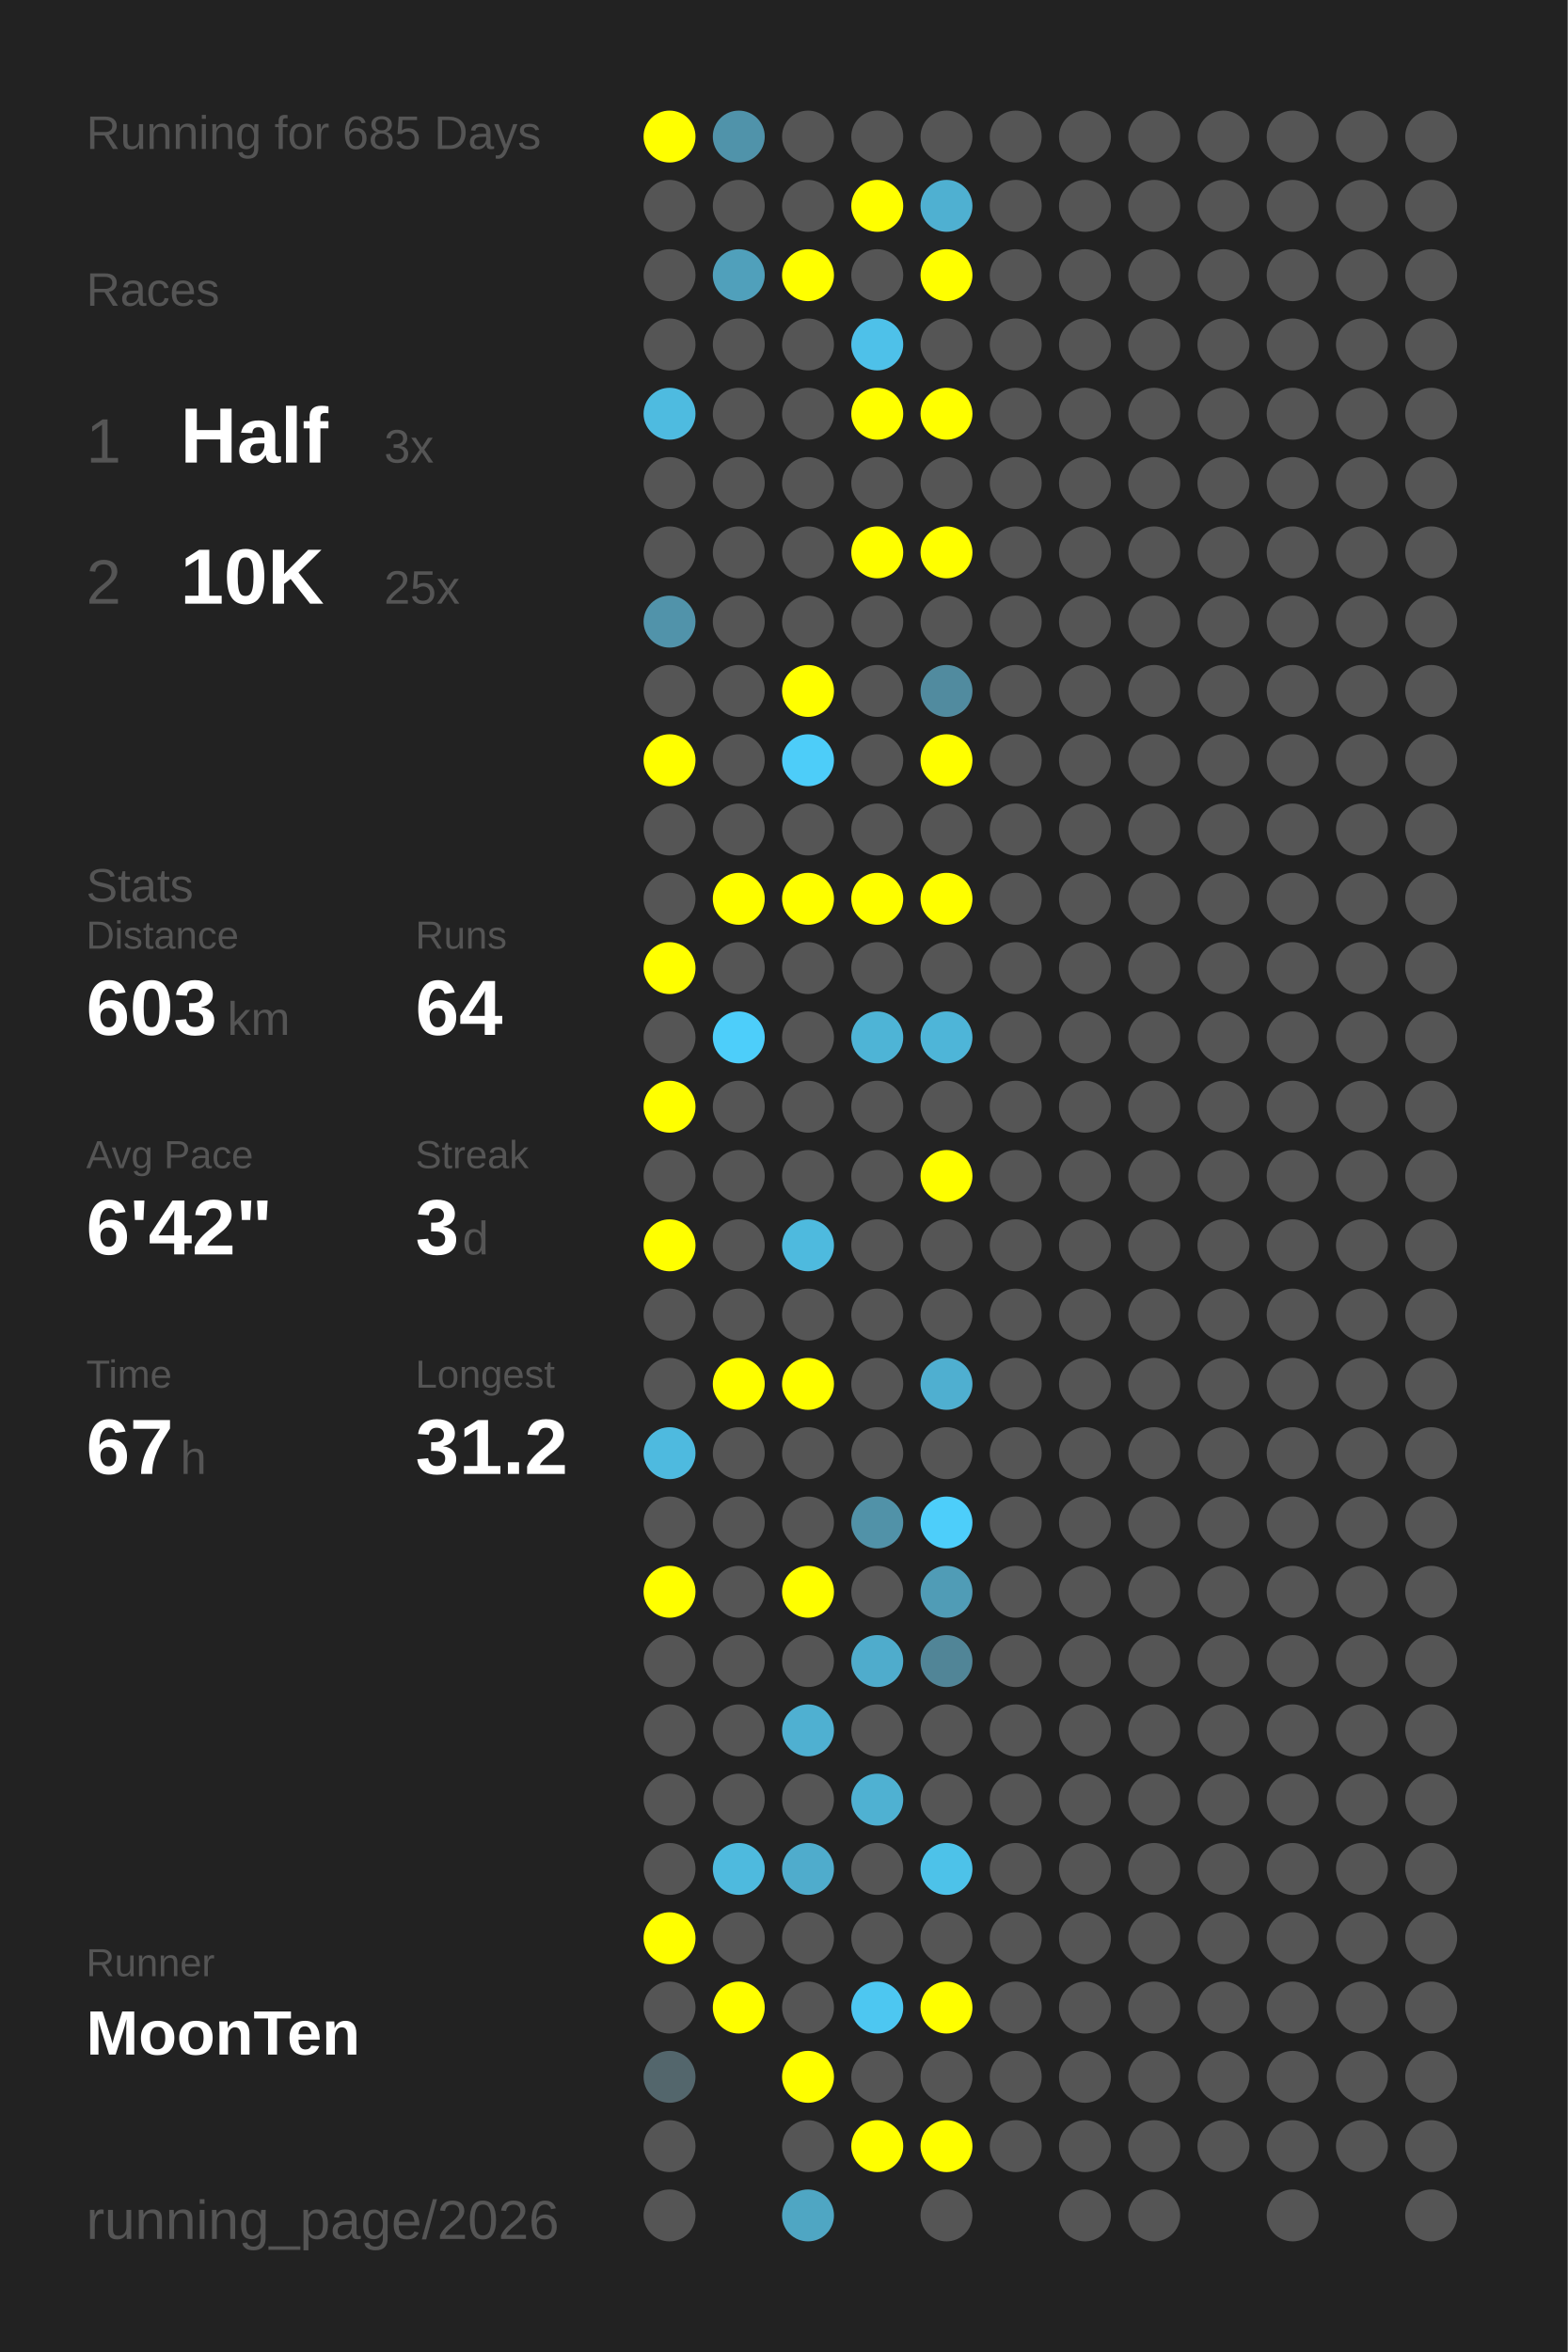
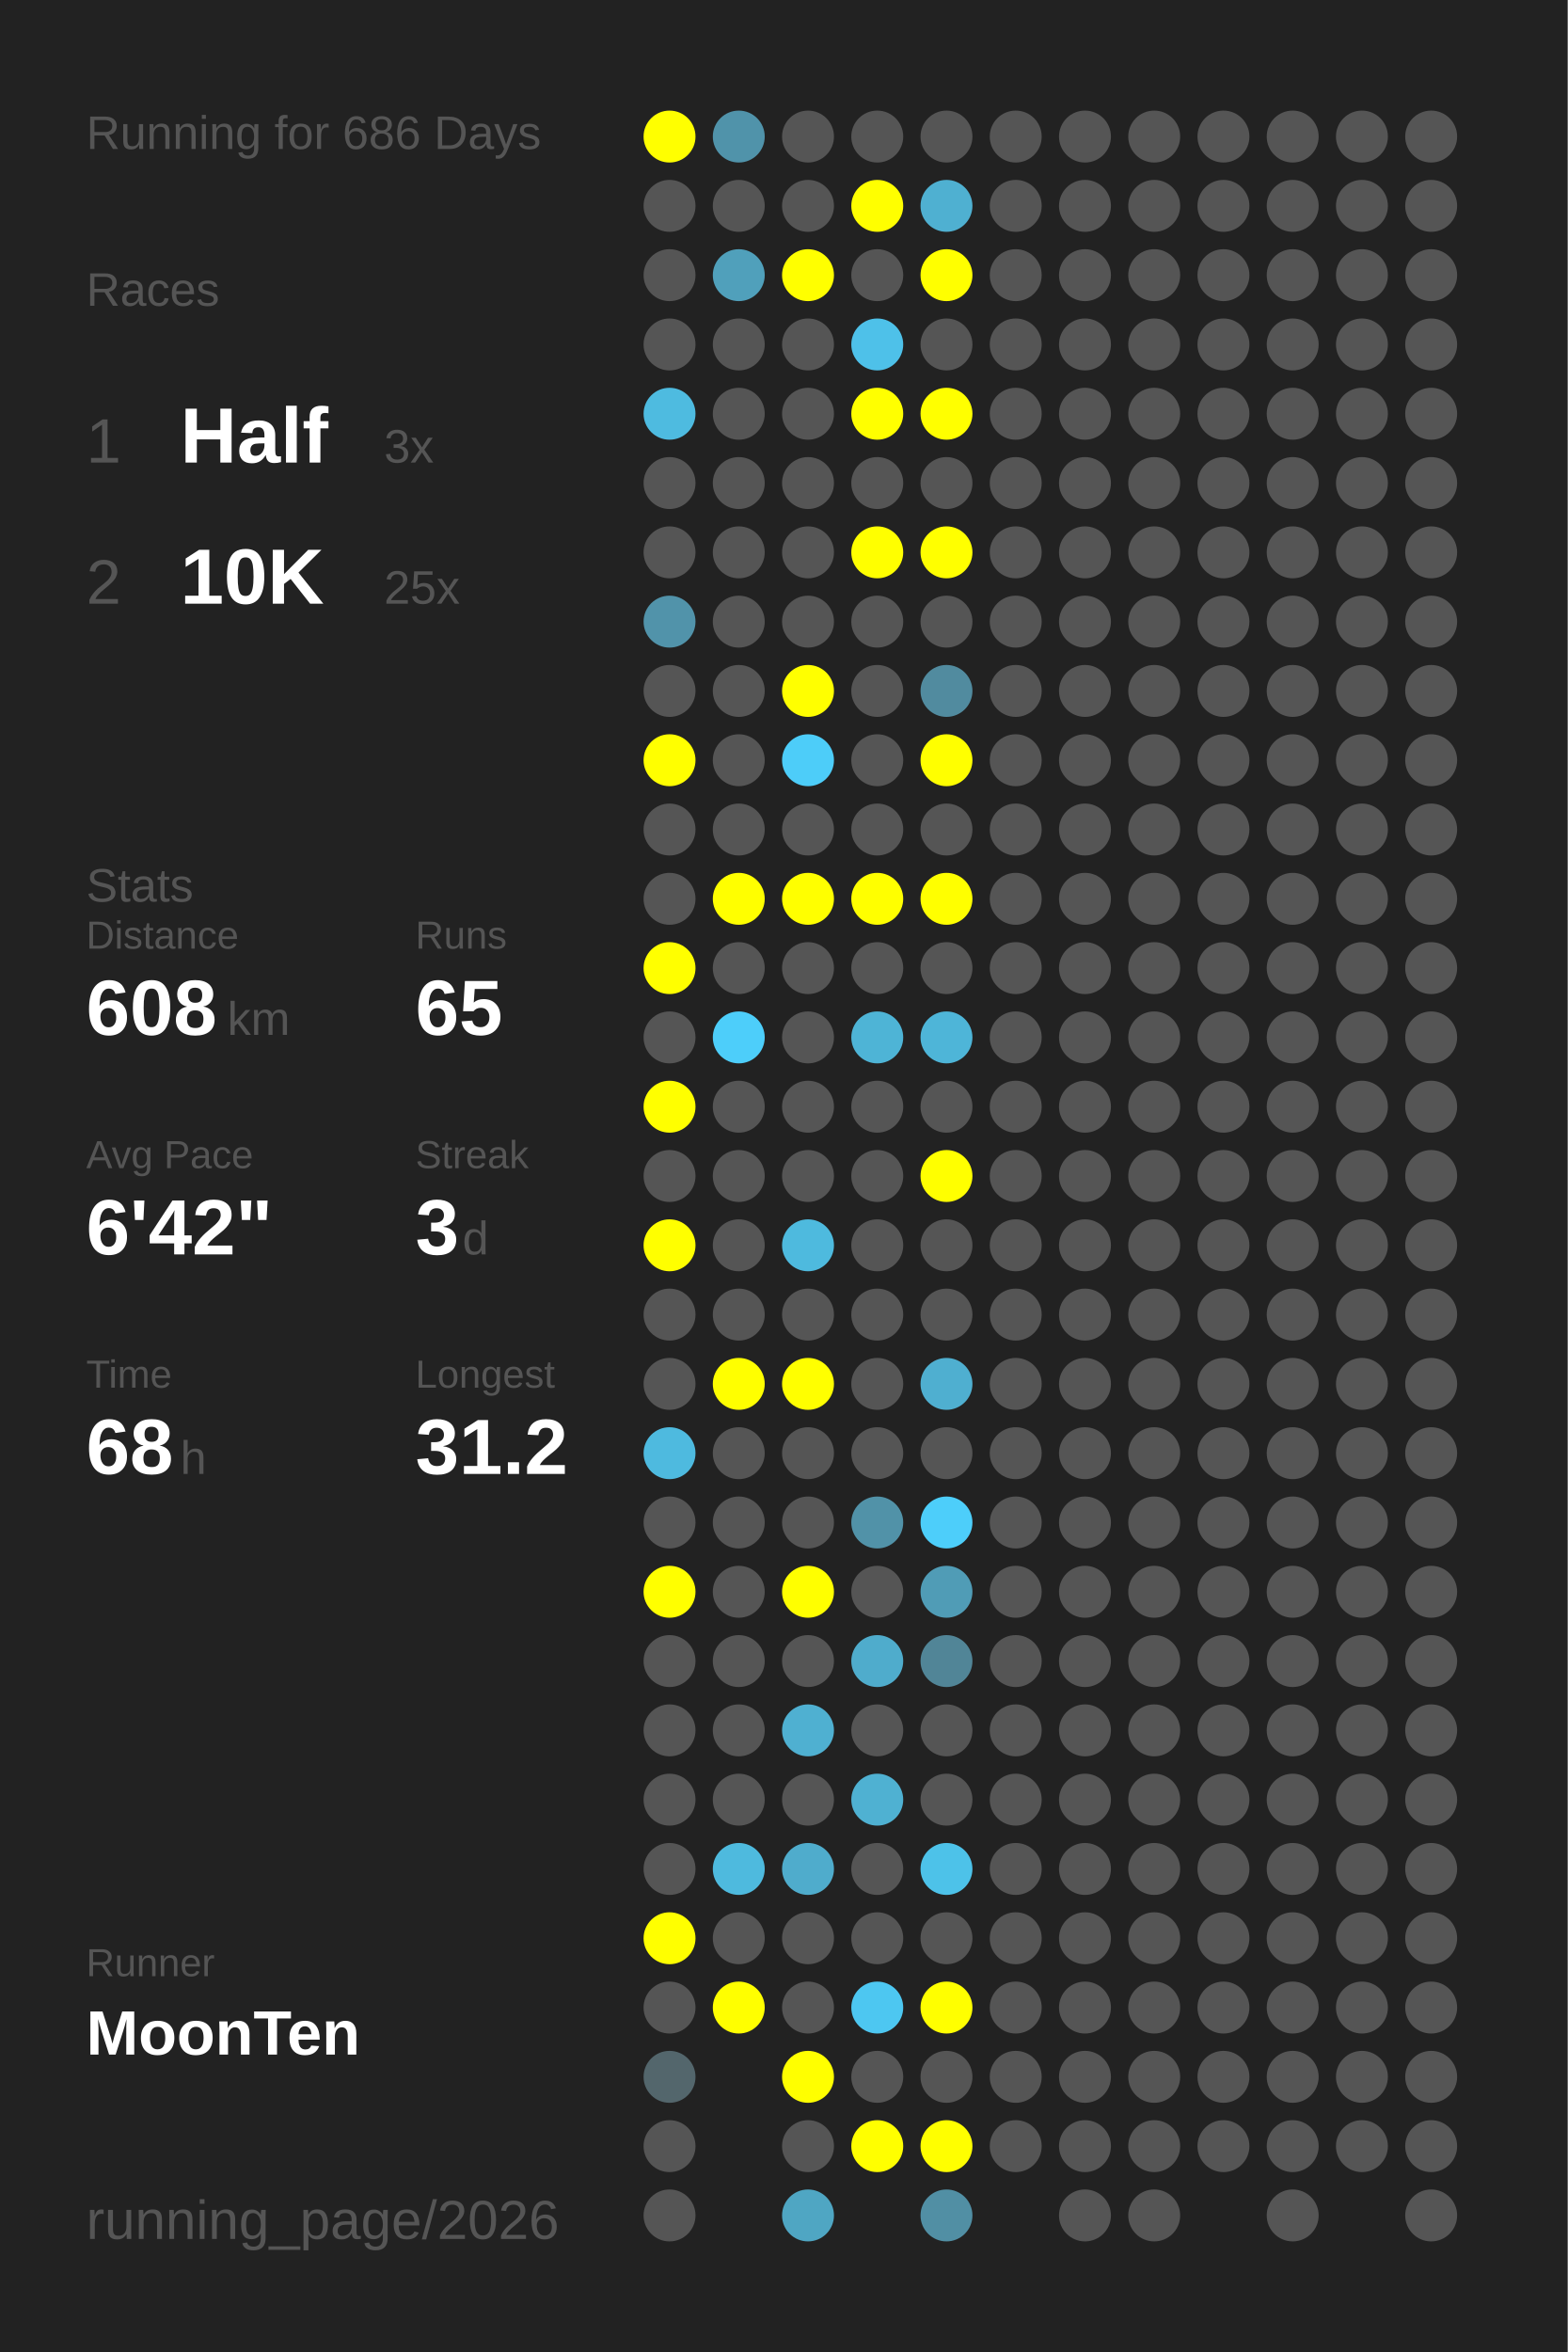
<svg xmlns="http://www.w3.org/2000/svg" baseProfile="full" height="300mm" version="1.1" viewBox="0,0,200,300" width="200mm">
  <defs />
  <rect fill="#222222" height="300" width="200" x="0" y="0" />
-   <text fill="#555555" style="font-size:6px; font-family:Arial;" x="11" y="19">Running for 685 Days</text>
+   <text fill="#555555" style="font-size:6px; font-family:Arial;" x="11" y="19">Running for 686 Days</text>
  <text fill="#555555" style="font-size:6px; font-family:Arial;" x="11" y="39">Races</text>
  <text fill="#555555" style="font-size:8px; font-family:Arial;" x="11" y="59">1</text>
  <text fill="#FFFFFF" style="font-size:10px; font-family:Arial; font-weight:bold;" x="23" y="59">Half</text>
  <text fill="#555555" style="font-size:6px; font-family:Arial;" x="49" y="59">3x</text>
  <text fill="#555555" style="font-size:8px; font-family:Arial;" x="11" y="77">2</text>
  <text fill="#FFFFFF" style="font-size:10px; font-family:Arial; font-weight:bold;" x="23" y="77">10K</text>
  <text fill="#555555" style="font-size:6px; font-family:Arial;" x="49" y="77">25x</text>
  <text fill="#555555" style="font-size:6px; font-family:Arial;" x="11" y="115">Stats</text>
  <text fill="#555555" style="font-size:5px; font-family:Arial;" x="11" y="121">Distance</text>
-   <text fill="#FFFFFF" style="font-size:10px; font-family:Arial; font-weight:bold;" x="11" y="132">603</text>
+   <text fill="#FFFFFF" style="font-size:10px; font-family:Arial; font-weight:bold;" x="11" y="132">608</text>
  <text fill="#555555" style="font-size:6px; font-family:Arial;" x="29" y="132">km</text>
  <text fill="#555555" style="font-size:5px; font-family:Arial;" x="53" y="121">Runs</text>
-   <text fill="#FFFFFF" style="font-size:10px; font-family:Arial; font-weight:bold;" x="53" y="132">64</text>
+   <text fill="#FFFFFF" style="font-size:10px; font-family:Arial; font-weight:bold;" x="53" y="132">65</text>
  <text fill="#555555" style="font-size:5px; font-family:Arial;" x="11" y="149">Avg Pace</text>
  <text fill="#FFFFFF" style="font-size:10px; font-family:Arial; font-weight:bold;" x="11" y="160">6'42"</text>
  <text fill="#555555" style="font-size:5px; font-family:Arial;" x="53" y="149">Streak</text>
  <text fill="#FFFFFF" style="font-size:10px; font-family:Arial; font-weight:bold;" x="53" y="160">3</text>
  <text fill="#555555" style="font-size:6px; font-family:Arial;" x="59" y="160">d</text>
  <text fill="#555555" style="font-size:5px; font-family:Arial;" x="11" y="177">Time</text>
-   <text fill="#FFFFFF" style="font-size:10px; font-family:Arial; font-weight:bold;" x="11" y="188">67</text>
+   <text fill="#FFFFFF" style="font-size:10px; font-family:Arial; font-weight:bold;" x="11" y="188">68</text>
  <text fill="#555555" style="font-size:6px; font-family:Arial;" x="23" y="188">h</text>
  <text fill="#555555" style="font-size:5px; font-family:Arial;" x="53" y="177">Longest</text>
  <text fill="#FFFFFF" style="font-size:10px; font-family:Arial; font-weight:bold;" x="53" y="188">31.2</text>
  <text fill="#555555" style="font-size:5px; font-family:Arial;" x="11" y="252.065">Runner</text>
  <text fill="#FFFFFF" style="font-size:8px; font-family:Arial; font-weight:bold;" x="11" y="262.065">MoonTen</text>
  <text fill="#555555" style="font-size:7px; font-family:Arial;" x="11" y="285.581">running_page/2026</text>
  <circle cx="85.417" cy="17.419" fill="#FFFF00" r="3.312" />
  <circle cx="85.417" cy="26.258" fill="#555555" r="3.312" />
  <circle cx="85.417" cy="35.097" fill="#555555" r="3.312" />
  <circle cx="85.417" cy="43.935" fill="#555555" r="3.312" />
  <circle cx="85.417" cy="52.774" fill="#4ebbe0" r="3.312" />
  <circle cx="85.417" cy="61.613" fill="#555555" r="3.312" />
  <circle cx="85.417" cy="70.452" fill="#555555" r="3.312" />
  <circle cx="85.417" cy="79.29" fill="#5193aa" r="3.312" />
  <circle cx="85.417" cy="88.129" fill="#555555" r="3.312" />
  <circle cx="85.417" cy="96.968" fill="#FFFF00" r="3.312" />
  <circle cx="85.417" cy="105.806" fill="#555555" r="3.312" />
  <circle cx="85.417" cy="114.645" fill="#555555" r="3.312" />
  <circle cx="85.417" cy="123.484" fill="#FFFF00" r="3.312" />
  <circle cx="85.417" cy="132.323" fill="#555555" r="3.312" />
  <circle cx="85.417" cy="141.161" fill="#FFFF00" r="3.312" />
  <circle cx="85.417" cy="150" fill="#555555" r="3.312" />
  <circle cx="85.417" cy="158.839" fill="#FFFF00" r="3.312" />
  <circle cx="85.417" cy="167.677" fill="#555555" r="3.312" />
  <circle cx="85.417" cy="176.516" fill="#555555" r="3.312" />
  <circle cx="85.417" cy="185.355" fill="#4ebadf" r="3.312" />
  <circle cx="85.417" cy="194.194" fill="#555555" r="3.312" />
  <circle cx="85.417" cy="203.032" fill="#FFFF00" r="3.312" />
  <circle cx="85.417" cy="211.871" fill="#555555" r="3.312" />
  <circle cx="85.417" cy="220.71" fill="#555555" r="3.312" />
  <circle cx="85.417" cy="229.548" fill="#555555" r="3.312" />
  <circle cx="85.417" cy="238.387" fill="#555555" r="3.312" />
  <circle cx="85.417" cy="247.226" fill="#FFFF00" r="3.312" />
  <circle cx="85.417" cy="256.065" fill="#555555" r="3.312" />
  <circle cx="85.417" cy="264.903" fill="#53666c" r="3.312" />
  <circle cx="85.417" cy="273.742" fill="#555555" r="3.312" />
  <circle cx="85.417" cy="282.581" fill="#555555" r="3.312" />
  <circle cx="94.25" cy="17.419" fill="#5093aa" r="3.312" />
  <circle cx="94.25" cy="26.258" fill="#555555" r="3.312" />
  <circle cx="94.25" cy="35.097" fill="#50a0bb" r="3.312" />
  <circle cx="94.25" cy="43.935" fill="#555555" r="3.312" />
  <circle cx="94.25" cy="52.774" fill="#555555" r="3.312" />
  <circle cx="94.25" cy="61.613" fill="#555555" r="3.312" />
  <circle cx="94.25" cy="70.452" fill="#555555" r="3.312" />
  <circle cx="94.25" cy="79.29" fill="#555555" r="3.312" />
  <circle cx="94.25" cy="88.129" fill="#555555" r="3.312" />
  <circle cx="94.25" cy="96.968" fill="#555555" r="3.312" />
  <circle cx="94.25" cy="105.806" fill="#555555" r="3.312" />
  <circle cx="94.25" cy="114.645" fill="#FFFF00" r="3.312" />
  <circle cx="94.25" cy="123.484" fill="#555555" r="3.312" />
  <circle cx="94.25" cy="132.323" fill="#4dcefa" r="3.312" />
  <circle cx="94.25" cy="141.161" fill="#555555" r="3.312" />
  <circle cx="94.25" cy="150" fill="#555555" r="3.312" />
  <circle cx="94.25" cy="158.839" fill="#555555" r="3.312" />
  <circle cx="94.25" cy="167.677" fill="#555555" r="3.312" />
  <circle cx="94.25" cy="176.516" fill="#FFFF00" r="3.312" />
  <circle cx="94.25" cy="185.355" fill="#555555" r="3.312" />
  <circle cx="94.25" cy="194.194" fill="#555555" r="3.312" />
  <circle cx="94.25" cy="203.032" fill="#555555" r="3.312" />
  <circle cx="94.25" cy="211.871" fill="#555555" r="3.312" />
  <circle cx="94.25" cy="220.71" fill="#555555" r="3.312" />
  <circle cx="94.25" cy="229.548" fill="#555555" r="3.312" />
  <circle cx="94.25" cy="238.387" fill="#4ebade" r="3.312" />
  <circle cx="94.25" cy="247.226" fill="#555555" r="3.312" />
  <circle cx="94.25" cy="256.065" fill="#FFFF00" r="3.312" />
  <circle cx="103.083" cy="17.419" fill="#555555" r="3.312" />
  <circle cx="103.083" cy="26.258" fill="#555555" r="3.312" />
  <circle cx="103.083" cy="35.097" fill="#FFFF00" r="3.312" />
  <circle cx="103.083" cy="43.935" fill="#555555" r="3.312" />
  <circle cx="103.083" cy="52.774" fill="#555555" r="3.312" />
  <circle cx="103.083" cy="61.613" fill="#555555" r="3.312" />
  <circle cx="103.083" cy="70.452" fill="#555555" r="3.312" />
  <circle cx="103.083" cy="79.29" fill="#555555" r="3.312" />
  <circle cx="103.083" cy="88.129" fill="#FFFF00" r="3.312" />
  <circle cx="103.083" cy="96.968" fill="#4dcdf9" r="3.312" />
  <circle cx="103.083" cy="105.806" fill="#555555" r="3.312" />
  <circle cx="103.083" cy="114.645" fill="#FFFF00" r="3.312" />
  <circle cx="103.083" cy="123.484" fill="#555555" r="3.312" />
  <circle cx="103.083" cy="132.323" fill="#555555" r="3.312" />
  <circle cx="103.083" cy="141.161" fill="#555555" r="3.312" />
  <circle cx="103.083" cy="150" fill="#555555" r="3.312" />
  <circle cx="103.083" cy="158.839" fill="#4ebade" r="3.312" />
  <circle cx="103.083" cy="167.677" fill="#555555" r="3.312" />
  <circle cx="103.083" cy="176.516" fill="#FFFF00" r="3.312" />
  <circle cx="103.083" cy="185.355" fill="#555555" r="3.312" />
  <circle cx="103.083" cy="194.194" fill="#555555" r="3.312" />
  <circle cx="103.083" cy="203.032" fill="#FFFF00" r="3.312" />
  <circle cx="103.083" cy="211.871" fill="#555555" r="3.312" />
  <circle cx="103.083" cy="220.71" fill="#4fb0d1" r="3.312" />
  <circle cx="103.083" cy="229.548" fill="#555555" r="3.312" />
  <circle cx="103.083" cy="238.387" fill="#4faccc" r="3.312" />
  <circle cx="103.083" cy="247.226" fill="#555555" r="3.312" />
  <circle cx="103.083" cy="256.065" fill="#555555" r="3.312" />
  <circle cx="103.083" cy="264.903" fill="#FFFF00" r="3.312" />
  <circle cx="103.083" cy="273.742" fill="#555555" r="3.312" />
  <circle cx="103.083" cy="282.581" fill="#4fa6c3" r="3.312" />
  <circle cx="111.917" cy="17.419" fill="#555555" r="3.312" />
  <circle cx="111.917" cy="26.258" fill="#FFFF00" r="3.312" />
  <circle cx="111.917" cy="35.097" fill="#555555" r="3.312" />
  <circle cx="111.917" cy="43.935" fill="#4ec1e9" r="3.312" />
  <circle cx="111.917" cy="52.774" fill="#FFFF00" r="3.312" />
  <circle cx="111.917" cy="61.613" fill="#555555" r="3.312" />
  <circle cx="111.917" cy="70.452" fill="#FFFF00" r="3.312" />
  <circle cx="111.917" cy="79.29" fill="#555555" r="3.312" />
  <circle cx="111.917" cy="88.129" fill="#555555" r="3.312" />
  <circle cx="111.917" cy="96.968" fill="#555555" r="3.312" />
  <circle cx="111.917" cy="105.806" fill="#555555" r="3.312" />
  <circle cx="111.917" cy="114.645" fill="#FFFF00" r="3.312" />
  <circle cx="111.917" cy="123.484" fill="#555555" r="3.312" />
  <circle cx="111.917" cy="132.323" fill="#4eb4d6" r="3.312" />
  <circle cx="111.917" cy="141.161" fill="#555555" r="3.312" />
  <circle cx="111.917" cy="150" fill="#555555" r="3.312" />
  <circle cx="111.917" cy="158.839" fill="#555555" r="3.312" />
  <circle cx="111.917" cy="167.677" fill="#555555" r="3.312" />
  <circle cx="111.917" cy="176.516" fill="#555555" r="3.312" />
  <circle cx="111.917" cy="185.355" fill="#555555" r="3.312" />
  <circle cx="111.917" cy="194.194" fill="#5192a8" r="3.312" />
  <circle cx="111.917" cy="203.032" fill="#555555" r="3.312" />
  <circle cx="111.917" cy="211.871" fill="#4faccc" r="3.312" />
  <circle cx="111.917" cy="220.71" fill="#555555" r="3.312" />
  <circle cx="111.917" cy="229.548" fill="#4fb1d2" r="3.312" />
  <circle cx="111.917" cy="238.387" fill="#555555" r="3.312" />
  <circle cx="111.917" cy="247.226" fill="#555555" r="3.312" />
  <circle cx="111.917" cy="256.065" fill="#4dc7f1" r="3.312" />
  <circle cx="111.917" cy="264.903" fill="#555555" r="3.312" />
  <circle cx="111.917" cy="273.742" fill="#FFFF00" r="3.312" />
  <circle cx="120.75" cy="17.419" fill="#555555" r="3.312" />
  <circle cx="120.75" cy="26.258" fill="#4fb0d1" r="3.312" />
  <circle cx="120.75" cy="35.097" fill="#FFFF00" r="3.312" />
  <circle cx="120.75" cy="43.935" fill="#555555" r="3.312" />
  <circle cx="120.75" cy="52.774" fill="#FFFF00" r="3.312" />
  <circle cx="120.75" cy="61.613" fill="#555555" r="3.312" />
  <circle cx="120.75" cy="70.452" fill="#FFFF00" r="3.312" />
  <circle cx="120.75" cy="79.29" fill="#555555" r="3.312" />
  <circle cx="120.75" cy="88.129" fill="#518b9f" r="3.312" />
  <circle cx="120.75" cy="96.968" fill="#FFFF00" r="3.312" />
  <circle cx="120.75" cy="105.806" fill="#555555" r="3.312" />
  <circle cx="120.75" cy="114.645" fill="#FFFF00" r="3.312" />
  <circle cx="120.75" cy="123.484" fill="#555555" r="3.312" />
  <circle cx="120.75" cy="132.323" fill="#4eb5d8" r="3.312" />
  <circle cx="120.75" cy="141.161" fill="#555555" r="3.312" />
  <circle cx="120.75" cy="150" fill="#FFFF00" r="3.312" />
  <circle cx="120.75" cy="158.839" fill="#555555" r="3.312" />
  <circle cx="120.75" cy="167.677" fill="#555555" r="3.312" />
  <circle cx="120.75" cy="176.516" fill="#4fafd0" r="3.312" />
  <circle cx="120.75" cy="185.355" fill="#555555" r="3.312" />
  <circle cx="120.75" cy="194.194" fill="#4dcefa" r="3.312" />
  <circle cx="120.75" cy="203.032" fill="#509cb6" r="3.312" />
  <circle cx="120.75" cy="211.871" fill="#518597" r="3.312" />
  <circle cx="120.75" cy="220.71" fill="#555555" r="3.312" />
  <circle cx="120.75" cy="229.548" fill="#555555" r="3.312" />
  <circle cx="120.75" cy="238.387" fill="#4dc2e9" r="3.312" />
  <circle cx="120.75" cy="247.226" fill="#555555" r="3.312" />
  <circle cx="120.75" cy="256.065" fill="#FFFF00" r="3.312" />
  <circle cx="120.75" cy="264.903" fill="#555555" r="3.312" />
  <circle cx="120.75" cy="273.742" fill="#FFFF00" r="3.312" />
-   <circle cx="120.75" cy="282.581" fill="#555555" r="3.312" />
+   <circle cx="120.75" cy="282.581" fill="#518fa4" r="3.312" />
  <circle cx="129.583" cy="17.419" fill="#555555" r="3.312" />
  <circle cx="129.583" cy="26.258" fill="#555555" r="3.312" />
  <circle cx="129.583" cy="35.097" fill="#555555" r="3.312" />
  <circle cx="129.583" cy="43.935" fill="#555555" r="3.312" />
  <circle cx="129.583" cy="52.774" fill="#555555" r="3.312" />
  <circle cx="129.583" cy="61.613" fill="#555555" r="3.312" />
  <circle cx="129.583" cy="70.452" fill="#555555" r="3.312" />
  <circle cx="129.583" cy="79.29" fill="#555555" r="3.312" />
  <circle cx="129.583" cy="88.129" fill="#555555" r="3.312" />
  <circle cx="129.583" cy="96.968" fill="#555555" r="3.312" />
  <circle cx="129.583" cy="105.806" fill="#555555" r="3.312" />
  <circle cx="129.583" cy="114.645" fill="#555555" r="3.312" />
  <circle cx="129.583" cy="123.484" fill="#555555" r="3.312" />
  <circle cx="129.583" cy="132.323" fill="#555555" r="3.312" />
  <circle cx="129.583" cy="141.161" fill="#555555" r="3.312" />
  <circle cx="129.583" cy="150" fill="#555555" r="3.312" />
  <circle cx="129.583" cy="158.839" fill="#555555" r="3.312" />
  <circle cx="129.583" cy="167.677" fill="#555555" r="3.312" />
  <circle cx="129.583" cy="176.516" fill="#555555" r="3.312" />
  <circle cx="129.583" cy="185.355" fill="#555555" r="3.312" />
  <circle cx="129.583" cy="194.194" fill="#555555" r="3.312" />
  <circle cx="129.583" cy="203.032" fill="#555555" r="3.312" />
  <circle cx="129.583" cy="211.871" fill="#555555" r="3.312" />
  <circle cx="129.583" cy="220.71" fill="#555555" r="3.312" />
  <circle cx="129.583" cy="229.548" fill="#555555" r="3.312" />
  <circle cx="129.583" cy="238.387" fill="#555555" r="3.312" />
  <circle cx="129.583" cy="247.226" fill="#555555" r="3.312" />
  <circle cx="129.583" cy="256.065" fill="#555555" r="3.312" />
  <circle cx="129.583" cy="264.903" fill="#555555" r="3.312" />
  <circle cx="129.583" cy="273.742" fill="#555555" r="3.312" />
  <circle cx="138.417" cy="17.419" fill="#555555" r="3.312" />
  <circle cx="138.417" cy="26.258" fill="#555555" r="3.312" />
  <circle cx="138.417" cy="35.097" fill="#555555" r="3.312" />
  <circle cx="138.417" cy="43.935" fill="#555555" r="3.312" />
  <circle cx="138.417" cy="52.774" fill="#555555" r="3.312" />
  <circle cx="138.417" cy="61.613" fill="#555555" r="3.312" />
  <circle cx="138.417" cy="70.452" fill="#555555" r="3.312" />
  <circle cx="138.417" cy="79.29" fill="#555555" r="3.312" />
  <circle cx="138.417" cy="88.129" fill="#555555" r="3.312" />
  <circle cx="138.417" cy="96.968" fill="#555555" r="3.312" />
  <circle cx="138.417" cy="105.806" fill="#555555" r="3.312" />
  <circle cx="138.417" cy="114.645" fill="#555555" r="3.312" />
  <circle cx="138.417" cy="123.484" fill="#555555" r="3.312" />
  <circle cx="138.417" cy="132.323" fill="#555555" r="3.312" />
  <circle cx="138.417" cy="141.161" fill="#555555" r="3.312" />
  <circle cx="138.417" cy="150" fill="#555555" r="3.312" />
  <circle cx="138.417" cy="158.839" fill="#555555" r="3.312" />
  <circle cx="138.417" cy="167.677" fill="#555555" r="3.312" />
  <circle cx="138.417" cy="176.516" fill="#555555" r="3.312" />
  <circle cx="138.417" cy="185.355" fill="#555555" r="3.312" />
  <circle cx="138.417" cy="194.194" fill="#555555" r="3.312" />
  <circle cx="138.417" cy="203.032" fill="#555555" r="3.312" />
  <circle cx="138.417" cy="211.871" fill="#555555" r="3.312" />
  <circle cx="138.417" cy="220.71" fill="#555555" r="3.312" />
  <circle cx="138.417" cy="229.548" fill="#555555" r="3.312" />
  <circle cx="138.417" cy="238.387" fill="#555555" r="3.312" />
  <circle cx="138.417" cy="247.226" fill="#555555" r="3.312" />
  <circle cx="138.417" cy="256.065" fill="#555555" r="3.312" />
  <circle cx="138.417" cy="264.903" fill="#555555" r="3.312" />
  <circle cx="138.417" cy="273.742" fill="#555555" r="3.312" />
  <circle cx="138.417" cy="282.581" fill="#555555" r="3.312" />
  <circle cx="147.25" cy="17.419" fill="#555555" r="3.312" />
  <circle cx="147.25" cy="26.258" fill="#555555" r="3.312" />
  <circle cx="147.25" cy="35.097" fill="#555555" r="3.312" />
  <circle cx="147.25" cy="43.935" fill="#555555" r="3.312" />
  <circle cx="147.25" cy="52.774" fill="#555555" r="3.312" />
  <circle cx="147.25" cy="61.613" fill="#555555" r="3.312" />
  <circle cx="147.25" cy="70.452" fill="#555555" r="3.312" />
  <circle cx="147.25" cy="79.29" fill="#555555" r="3.312" />
  <circle cx="147.25" cy="88.129" fill="#555555" r="3.312" />
  <circle cx="147.25" cy="96.968" fill="#555555" r="3.312" />
  <circle cx="147.25" cy="105.806" fill="#555555" r="3.312" />
  <circle cx="147.25" cy="114.645" fill="#555555" r="3.312" />
  <circle cx="147.25" cy="123.484" fill="#555555" r="3.312" />
  <circle cx="147.25" cy="132.323" fill="#555555" r="3.312" />
  <circle cx="147.25" cy="141.161" fill="#555555" r="3.312" />
  <circle cx="147.25" cy="150" fill="#555555" r="3.312" />
  <circle cx="147.25" cy="158.839" fill="#555555" r="3.312" />
  <circle cx="147.25" cy="167.677" fill="#555555" r="3.312" />
  <circle cx="147.25" cy="176.516" fill="#555555" r="3.312" />
  <circle cx="147.25" cy="185.355" fill="#555555" r="3.312" />
  <circle cx="147.25" cy="194.194" fill="#555555" r="3.312" />
  <circle cx="147.25" cy="203.032" fill="#555555" r="3.312" />
  <circle cx="147.25" cy="211.871" fill="#555555" r="3.312" />
  <circle cx="147.25" cy="220.71" fill="#555555" r="3.312" />
  <circle cx="147.25" cy="229.548" fill="#555555" r="3.312" />
  <circle cx="147.25" cy="238.387" fill="#555555" r="3.312" />
  <circle cx="147.25" cy="247.226" fill="#555555" r="3.312" />
  <circle cx="147.25" cy="256.065" fill="#555555" r="3.312" />
  <circle cx="147.25" cy="264.903" fill="#555555" r="3.312" />
  <circle cx="147.25" cy="273.742" fill="#555555" r="3.312" />
  <circle cx="147.25" cy="282.581" fill="#555555" r="3.312" />
  <circle cx="156.083" cy="17.419" fill="#555555" r="3.312" />
  <circle cx="156.083" cy="26.258" fill="#555555" r="3.312" />
  <circle cx="156.083" cy="35.097" fill="#555555" r="3.312" />
  <circle cx="156.083" cy="43.935" fill="#555555" r="3.312" />
  <circle cx="156.083" cy="52.774" fill="#555555" r="3.312" />
  <circle cx="156.083" cy="61.613" fill="#555555" r="3.312" />
  <circle cx="156.083" cy="70.452" fill="#555555" r="3.312" />
  <circle cx="156.083" cy="79.29" fill="#555555" r="3.312" />
  <circle cx="156.083" cy="88.129" fill="#555555" r="3.312" />
  <circle cx="156.083" cy="96.968" fill="#555555" r="3.312" />
  <circle cx="156.083" cy="105.806" fill="#555555" r="3.312" />
  <circle cx="156.083" cy="114.645" fill="#555555" r="3.312" />
  <circle cx="156.083" cy="123.484" fill="#555555" r="3.312" />
  <circle cx="156.083" cy="132.323" fill="#555555" r="3.312" />
  <circle cx="156.083" cy="141.161" fill="#555555" r="3.312" />
  <circle cx="156.083" cy="150" fill="#555555" r="3.312" />
  <circle cx="156.083" cy="158.839" fill="#555555" r="3.312" />
  <circle cx="156.083" cy="167.677" fill="#555555" r="3.312" />
  <circle cx="156.083" cy="176.516" fill="#555555" r="3.312" />
  <circle cx="156.083" cy="185.355" fill="#555555" r="3.312" />
  <circle cx="156.083" cy="194.194" fill="#555555" r="3.312" />
  <circle cx="156.083" cy="203.032" fill="#555555" r="3.312" />
  <circle cx="156.083" cy="211.871" fill="#555555" r="3.312" />
  <circle cx="156.083" cy="220.71" fill="#555555" r="3.312" />
  <circle cx="156.083" cy="229.548" fill="#555555" r="3.312" />
  <circle cx="156.083" cy="238.387" fill="#555555" r="3.312" />
  <circle cx="156.083" cy="247.226" fill="#555555" r="3.312" />
  <circle cx="156.083" cy="256.065" fill="#555555" r="3.312" />
  <circle cx="156.083" cy="264.903" fill="#555555" r="3.312" />
  <circle cx="156.083" cy="273.742" fill="#555555" r="3.312" />
  <circle cx="164.917" cy="17.419" fill="#555555" r="3.312" />
  <circle cx="164.917" cy="26.258" fill="#555555" r="3.312" />
  <circle cx="164.917" cy="35.097" fill="#555555" r="3.312" />
  <circle cx="164.917" cy="43.935" fill="#555555" r="3.312" />
  <circle cx="164.917" cy="52.774" fill="#555555" r="3.312" />
  <circle cx="164.917" cy="61.613" fill="#555555" r="3.312" />
  <circle cx="164.917" cy="70.452" fill="#555555" r="3.312" />
  <circle cx="164.917" cy="79.29" fill="#555555" r="3.312" />
  <circle cx="164.917" cy="88.129" fill="#555555" r="3.312" />
  <circle cx="164.917" cy="96.968" fill="#555555" r="3.312" />
  <circle cx="164.917" cy="105.806" fill="#555555" r="3.312" />
  <circle cx="164.917" cy="114.645" fill="#555555" r="3.312" />
  <circle cx="164.917" cy="123.484" fill="#555555" r="3.312" />
  <circle cx="164.917" cy="132.323" fill="#555555" r="3.312" />
  <circle cx="164.917" cy="141.161" fill="#555555" r="3.312" />
  <circle cx="164.917" cy="150" fill="#555555" r="3.312" />
  <circle cx="164.917" cy="158.839" fill="#555555" r="3.312" />
  <circle cx="164.917" cy="167.677" fill="#555555" r="3.312" />
  <circle cx="164.917" cy="176.516" fill="#555555" r="3.312" />
  <circle cx="164.917" cy="185.355" fill="#555555" r="3.312" />
  <circle cx="164.917" cy="194.194" fill="#555555" r="3.312" />
  <circle cx="164.917" cy="203.032" fill="#555555" r="3.312" />
  <circle cx="164.917" cy="211.871" fill="#555555" r="3.312" />
  <circle cx="164.917" cy="220.71" fill="#555555" r="3.312" />
  <circle cx="164.917" cy="229.548" fill="#555555" r="3.312" />
  <circle cx="164.917" cy="238.387" fill="#555555" r="3.312" />
  <circle cx="164.917" cy="247.226" fill="#555555" r="3.312" />
  <circle cx="164.917" cy="256.065" fill="#555555" r="3.312" />
  <circle cx="164.917" cy="264.903" fill="#555555" r="3.312" />
  <circle cx="164.917" cy="273.742" fill="#555555" r="3.312" />
  <circle cx="164.917" cy="282.581" fill="#555555" r="3.312" />
  <circle cx="173.75" cy="17.419" fill="#555555" r="3.312" />
  <circle cx="173.75" cy="26.258" fill="#555555" r="3.312" />
  <circle cx="173.75" cy="35.097" fill="#555555" r="3.312" />
  <circle cx="173.75" cy="43.935" fill="#555555" r="3.312" />
  <circle cx="173.75" cy="52.774" fill="#555555" r="3.312" />
  <circle cx="173.75" cy="61.613" fill="#555555" r="3.312" />
  <circle cx="173.75" cy="70.452" fill="#555555" r="3.312" />
  <circle cx="173.75" cy="79.29" fill="#555555" r="3.312" />
  <circle cx="173.75" cy="88.129" fill="#555555" r="3.312" />
  <circle cx="173.75" cy="96.968" fill="#555555" r="3.312" />
  <circle cx="173.75" cy="105.806" fill="#555555" r="3.312" />
  <circle cx="173.75" cy="114.645" fill="#555555" r="3.312" />
  <circle cx="173.75" cy="123.484" fill="#555555" r="3.312" />
  <circle cx="173.75" cy="132.323" fill="#555555" r="3.312" />
  <circle cx="173.75" cy="141.161" fill="#555555" r="3.312" />
  <circle cx="173.75" cy="150" fill="#555555" r="3.312" />
  <circle cx="173.75" cy="158.839" fill="#555555" r="3.312" />
  <circle cx="173.75" cy="167.677" fill="#555555" r="3.312" />
  <circle cx="173.75" cy="176.516" fill="#555555" r="3.312" />
  <circle cx="173.75" cy="185.355" fill="#555555" r="3.312" />
  <circle cx="173.75" cy="194.194" fill="#555555" r="3.312" />
  <circle cx="173.75" cy="203.032" fill="#555555" r="3.312" />
  <circle cx="173.75" cy="211.871" fill="#555555" r="3.312" />
  <circle cx="173.75" cy="220.71" fill="#555555" r="3.312" />
  <circle cx="173.75" cy="229.548" fill="#555555" r="3.312" />
  <circle cx="173.75" cy="238.387" fill="#555555" r="3.312" />
  <circle cx="173.75" cy="247.226" fill="#555555" r="3.312" />
  <circle cx="173.75" cy="256.065" fill="#555555" r="3.312" />
  <circle cx="173.75" cy="264.903" fill="#555555" r="3.312" />
  <circle cx="173.75" cy="273.742" fill="#555555" r="3.312" />
  <circle cx="182.583" cy="17.419" fill="#555555" r="3.312" />
  <circle cx="182.583" cy="26.258" fill="#555555" r="3.312" />
  <circle cx="182.583" cy="35.097" fill="#555555" r="3.312" />
  <circle cx="182.583" cy="43.935" fill="#555555" r="3.312" />
  <circle cx="182.583" cy="52.774" fill="#555555" r="3.312" />
  <circle cx="182.583" cy="61.613" fill="#555555" r="3.312" />
  <circle cx="182.583" cy="70.452" fill="#555555" r="3.312" />
  <circle cx="182.583" cy="79.29" fill="#555555" r="3.312" />
  <circle cx="182.583" cy="88.129" fill="#555555" r="3.312" />
  <circle cx="182.583" cy="96.968" fill="#555555" r="3.312" />
  <circle cx="182.583" cy="105.806" fill="#555555" r="3.312" />
  <circle cx="182.583" cy="114.645" fill="#555555" r="3.312" />
  <circle cx="182.583" cy="123.484" fill="#555555" r="3.312" />
  <circle cx="182.583" cy="132.323" fill="#555555" r="3.312" />
  <circle cx="182.583" cy="141.161" fill="#555555" r="3.312" />
  <circle cx="182.583" cy="150" fill="#555555" r="3.312" />
  <circle cx="182.583" cy="158.839" fill="#555555" r="3.312" />
  <circle cx="182.583" cy="167.677" fill="#555555" r="3.312" />
  <circle cx="182.583" cy="176.516" fill="#555555" r="3.312" />
  <circle cx="182.583" cy="185.355" fill="#555555" r="3.312" />
  <circle cx="182.583" cy="194.194" fill="#555555" r="3.312" />
  <circle cx="182.583" cy="203.032" fill="#555555" r="3.312" />
  <circle cx="182.583" cy="211.871" fill="#555555" r="3.312" />
  <circle cx="182.583" cy="220.71" fill="#555555" r="3.312" />
  <circle cx="182.583" cy="229.548" fill="#555555" r="3.312" />
  <circle cx="182.583" cy="238.387" fill="#555555" r="3.312" />
  <circle cx="182.583" cy="247.226" fill="#555555" r="3.312" />
  <circle cx="182.583" cy="256.065" fill="#555555" r="3.312" />
  <circle cx="182.583" cy="264.903" fill="#555555" r="3.312" />
  <circle cx="182.583" cy="273.742" fill="#555555" r="3.312" />
  <circle cx="182.583" cy="282.581" fill="#555555" r="3.312" />
</svg>
